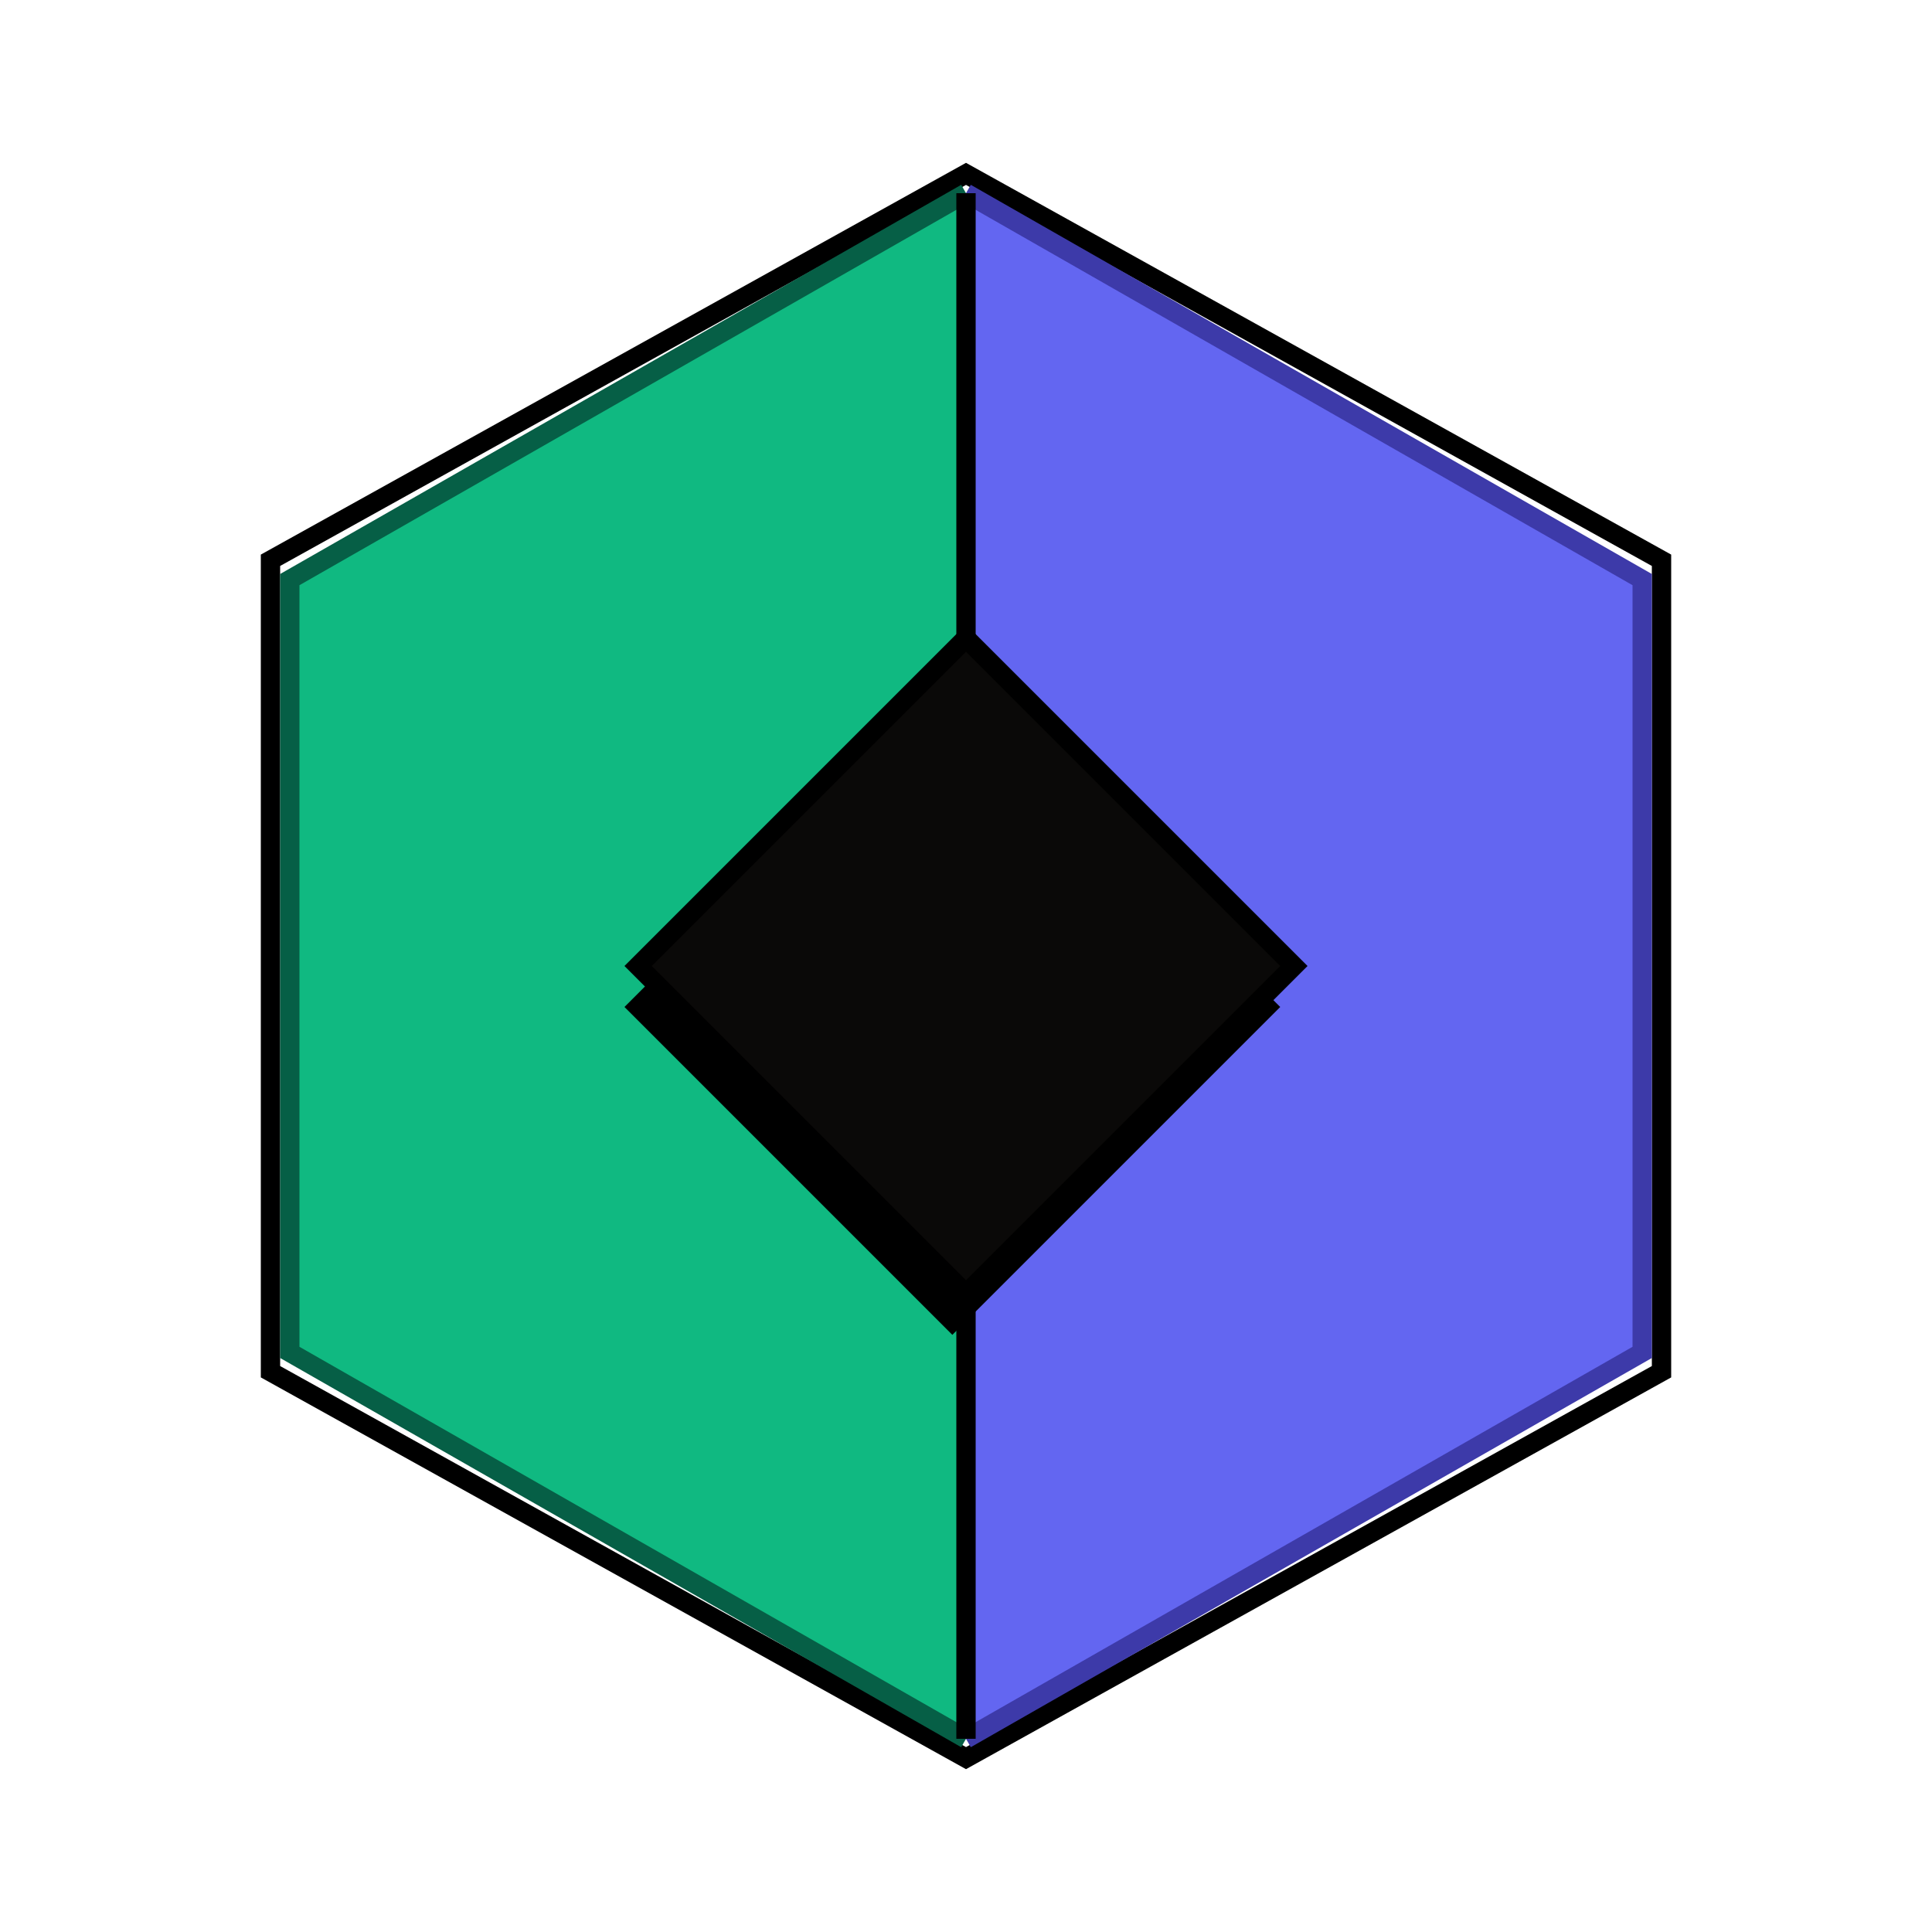
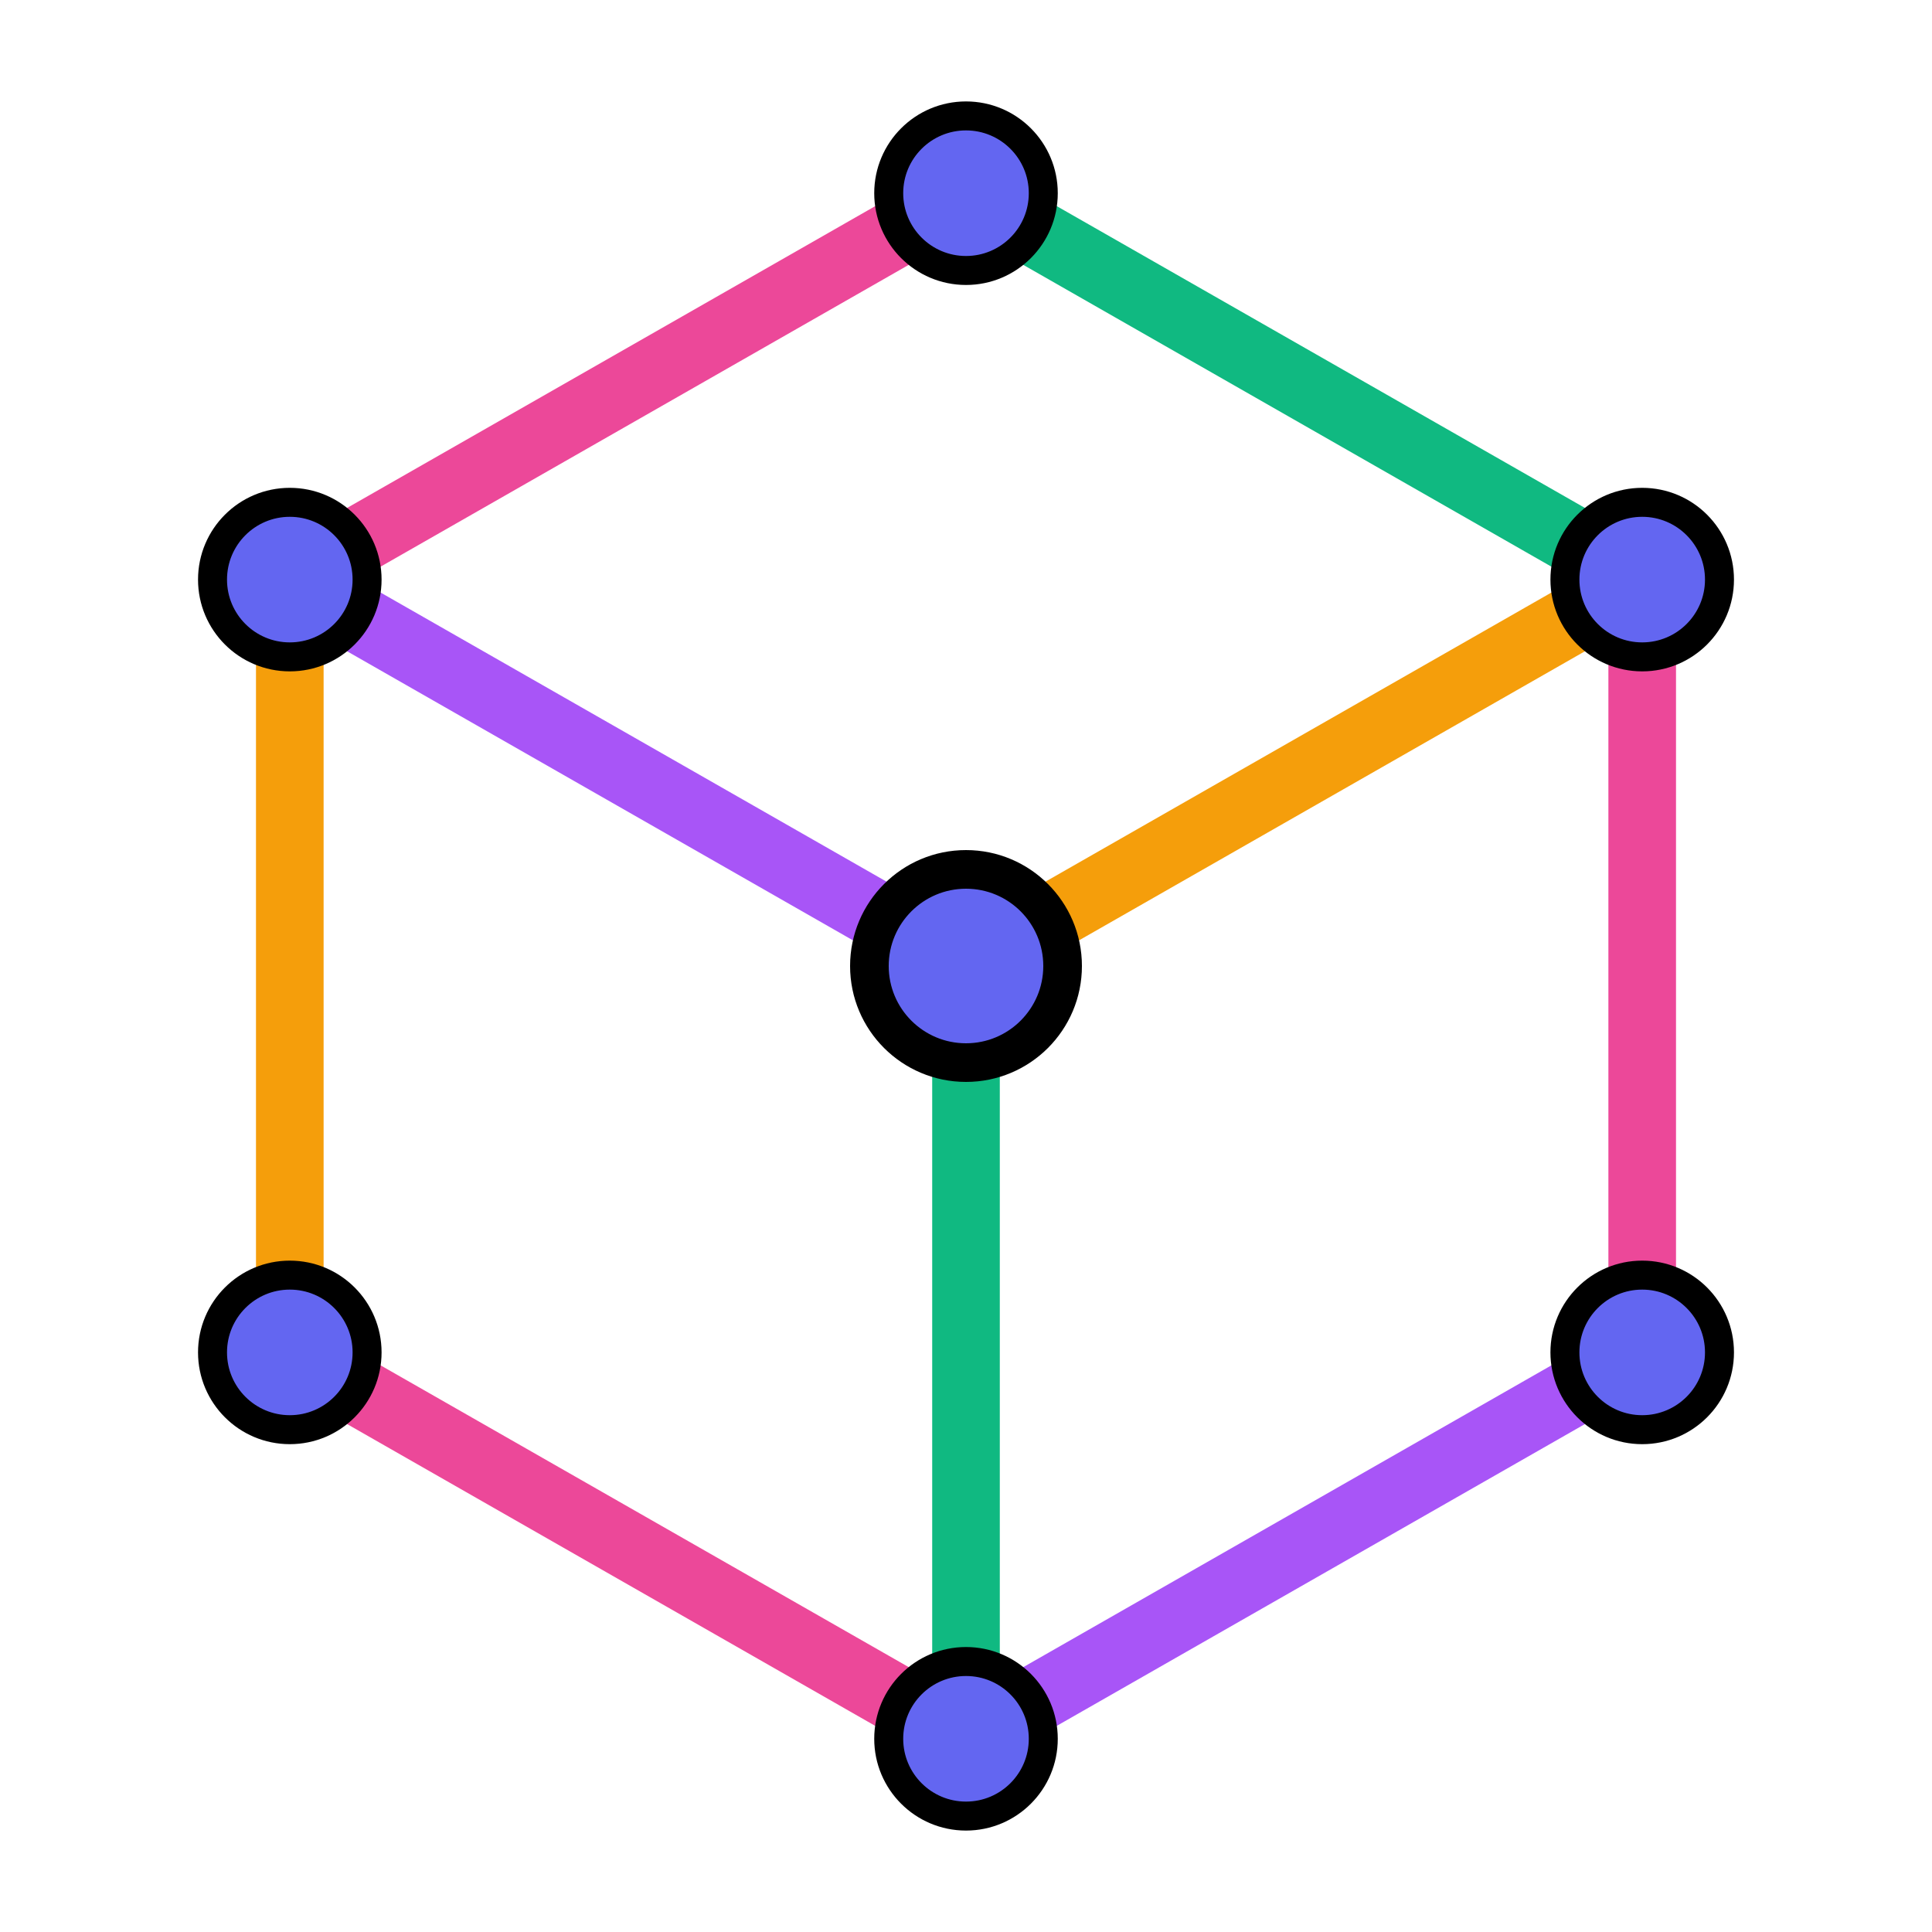
- <svg xmlns="http://www.w3.org/2000/svg" viewBox="0 0 100 100" width="100" height="100">
-   <polygon points="50,9 14,29 14,71 50,91 86,71 86,29" fill="none" stroke="#000000" strokeWidth="3" strokeLinejoin="round" />
-   <polygon points="50,10 15,30 15,70 50,90" fill="#10B981" />
-   <polygon points="50,10 85,30 85,70 50,90" fill="#6366F1" />
-   <polyline points="50,10 15,30 15,70 50,90" fill="none" stroke="#065F46" strokeWidth="1.8" strokeLinecap="round" />
-   <polyline points="50,10 85,30 85,70 50,90" fill="none" stroke="#3D3AA9" strokeWidth="1.8" strokeLinecap="round" />
-   <line x1="50" y1="10" x2="50" y2="90" stroke="#000000" strokeWidth="2.2" />
-   <rect x="39" y="40" width="24" height="24" fill="#000000" transform="rotate(45 50 50)" />
-   <rect x="38" y="38" width="24" height="24" fill="#0A0908" transform="rotate(45 50 50)" />
-   <rect x="38" y="38" width="24" height="24" fill="none" stroke="#000000" strokeWidth="1.8" transform="rotate(45 50 50)" />
+ <svg xmlns="http://www.w3.org/2000/svg" width="100" height="100" viewBox="0 0 100 100" fill="none">
+   <line x1="15" y1="30" x2="50" y2="10" stroke="#EC4899" stroke-width="3.5" stroke-linecap="round" />
+   <line x1="50" y1="10" x2="85" y2="30" stroke="#10B981" stroke-width="3.5" stroke-linecap="round" />
+   <line x1="85" y1="30" x2="85" y2="70" stroke="#EC4899" stroke-width="3.5" stroke-linecap="round" />
+   <line x1="85" y1="70" x2="50" y2="90" stroke="#A855F7" stroke-width="3.5" stroke-linecap="round" />
+   <line x1="50" y1="90" x2="15" y2="70" stroke="#EC4899" stroke-width="3.5" stroke-linecap="round" />
+   <line x1="15" y1="70" x2="15" y2="30" stroke="#F59E0B" stroke-width="3.5" stroke-linecap="round" />
+   <line x1="50" y1="50" x2="15" y2="30" stroke="#A855F7" stroke-width="3.5" stroke-linecap="round" />
+   <line x1="50" y1="50" x2="85" y2="30" stroke="#F59E0B" stroke-width="3.5" stroke-linecap="round" />
+   <line x1="50" y1="50" x2="50" y2="90" stroke="#10B981" stroke-width="3.5" stroke-linecap="round" />
+   <circle cx="50" cy="10" r="4" fill="#6366F1" stroke="#000000" stroke-width="1.5" />
+   <circle cx="85" cy="30" r="4" fill="#6366F1" stroke="#000000" stroke-width="1.5" />
+   <circle cx="85" cy="70" r="4" fill="#6366F1" stroke="#000000" stroke-width="1.5" />
+   <circle cx="50" cy="90" r="4" fill="#6366F1" stroke="#000000" stroke-width="1.5" />
+   <circle cx="15" cy="70" r="4" fill="#6366F1" stroke="#000000" stroke-width="1.5" />
+   <circle cx="15" cy="30" r="4" fill="#6366F1" stroke="#000000" stroke-width="1.5" />
+   <circle cx="50" cy="50" r="5" fill="#6366F1" stroke="#000000" stroke-width="2" />
</svg>
